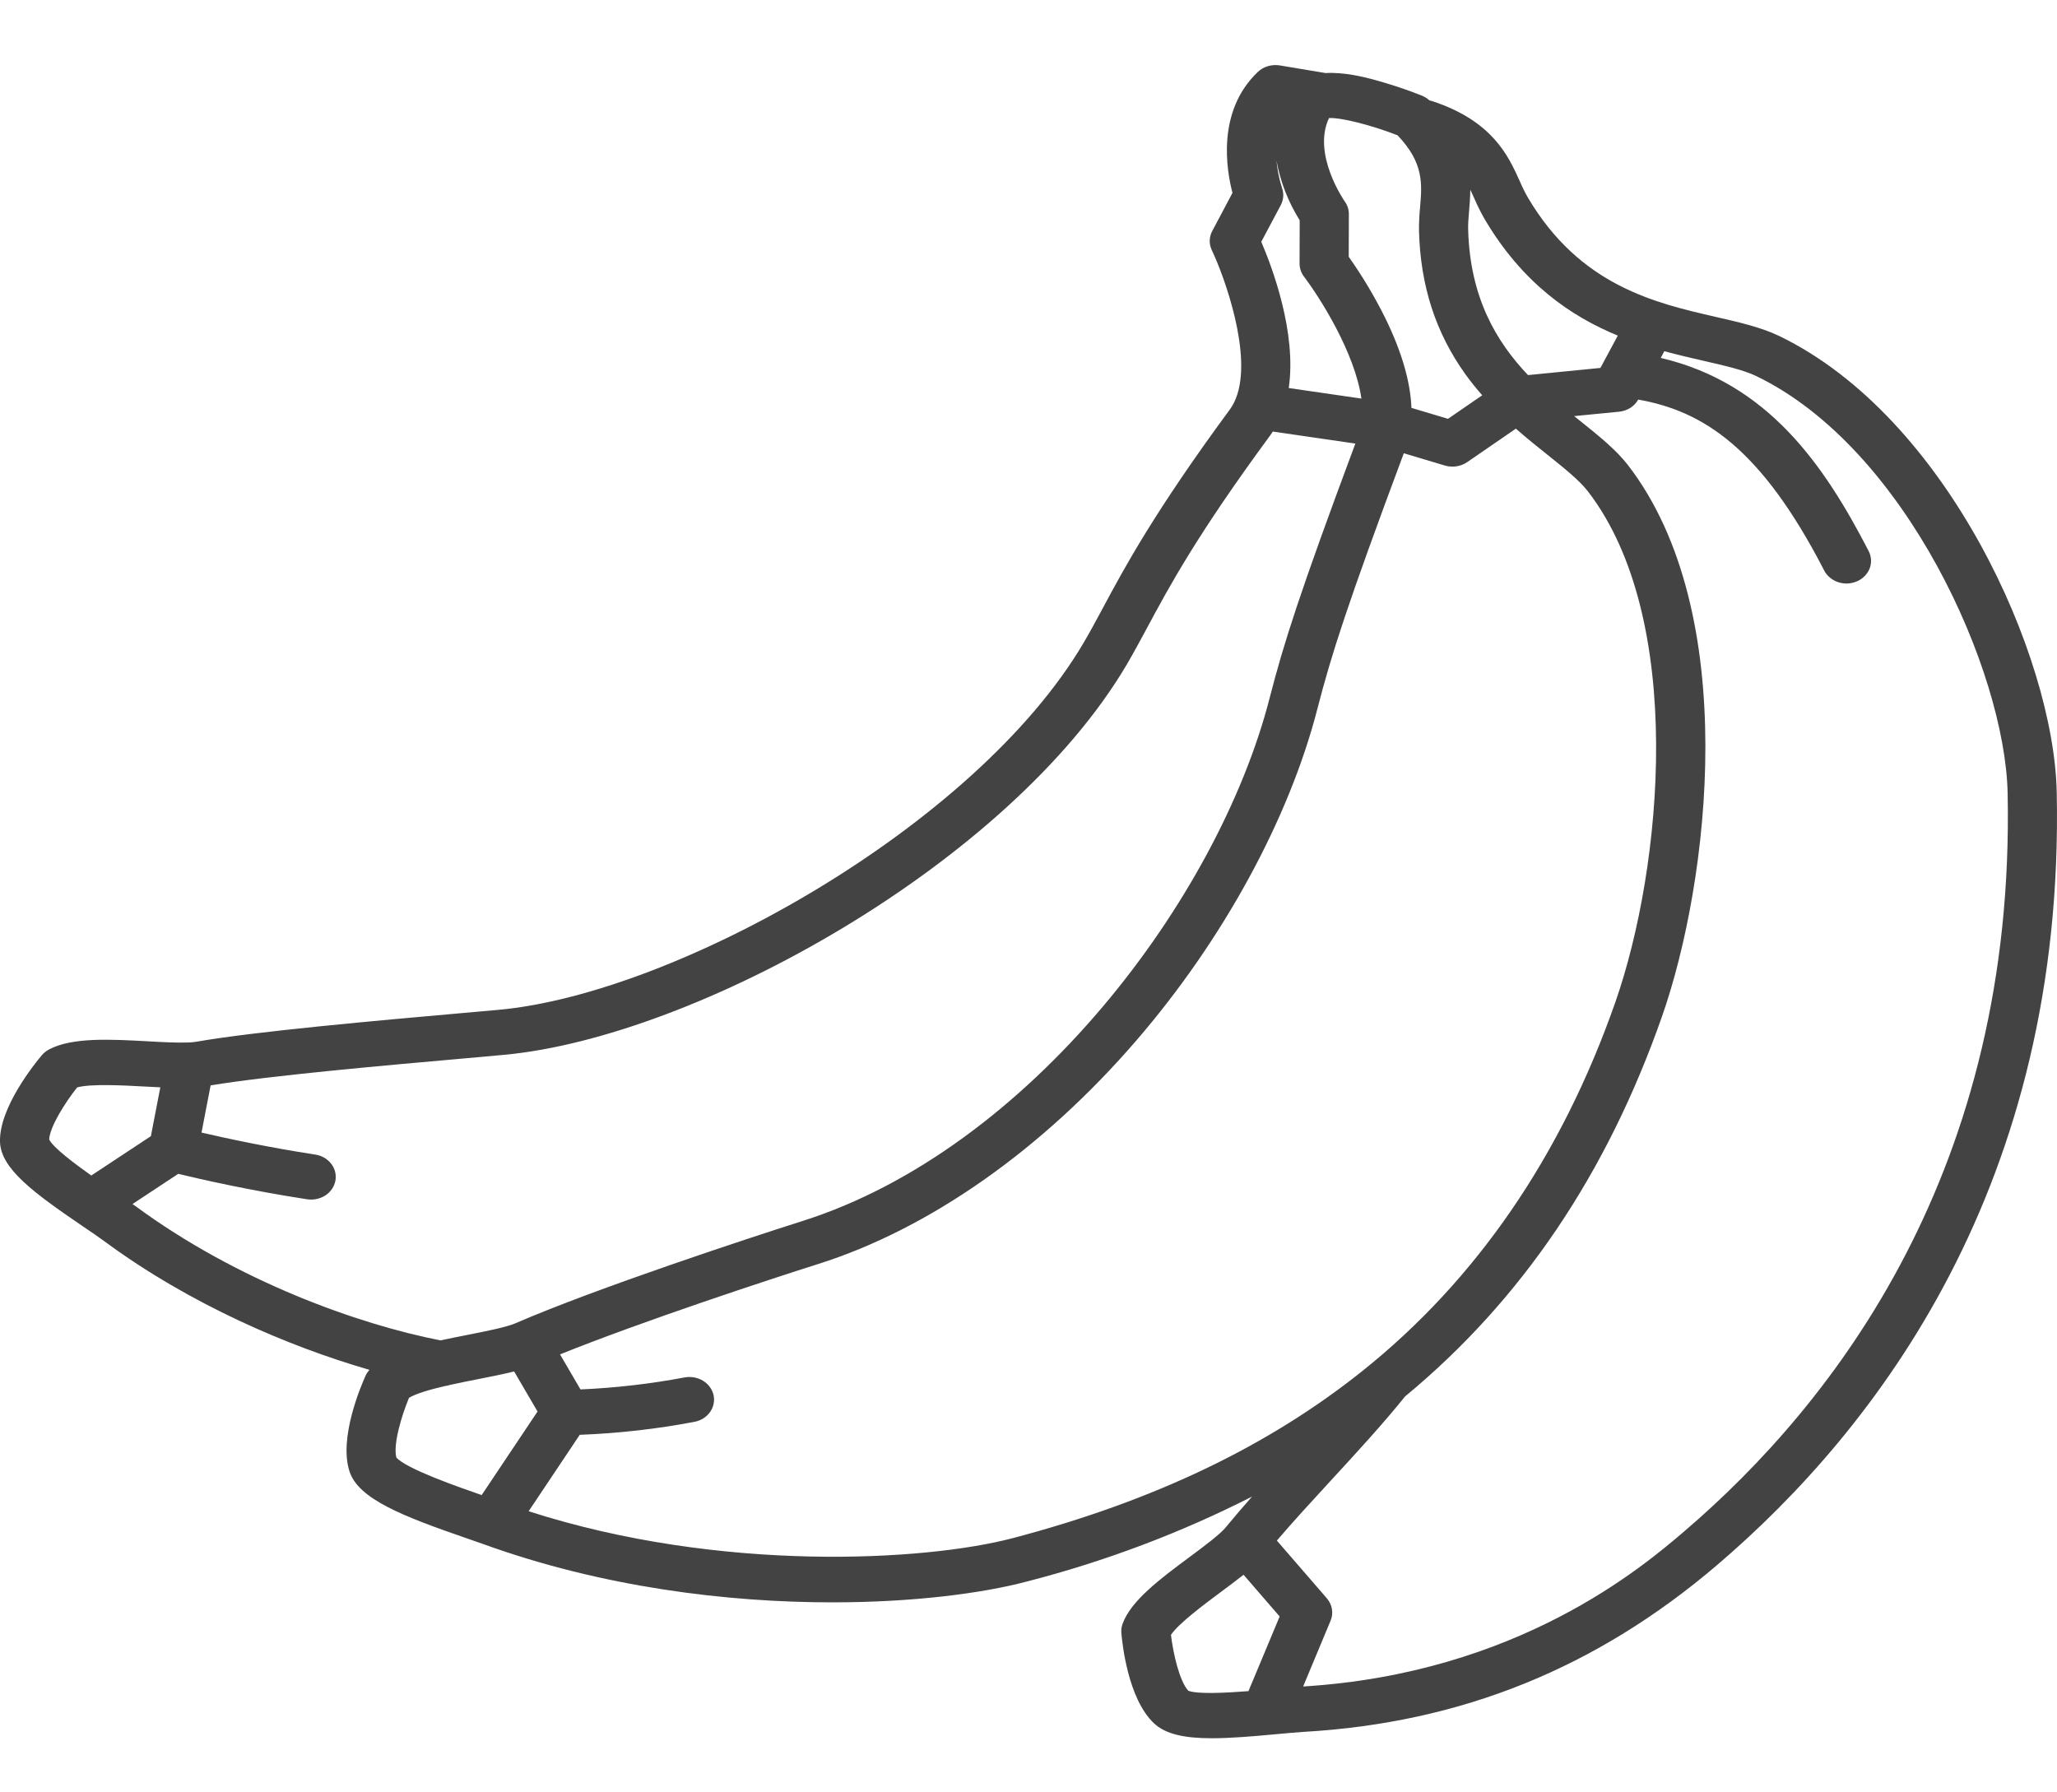
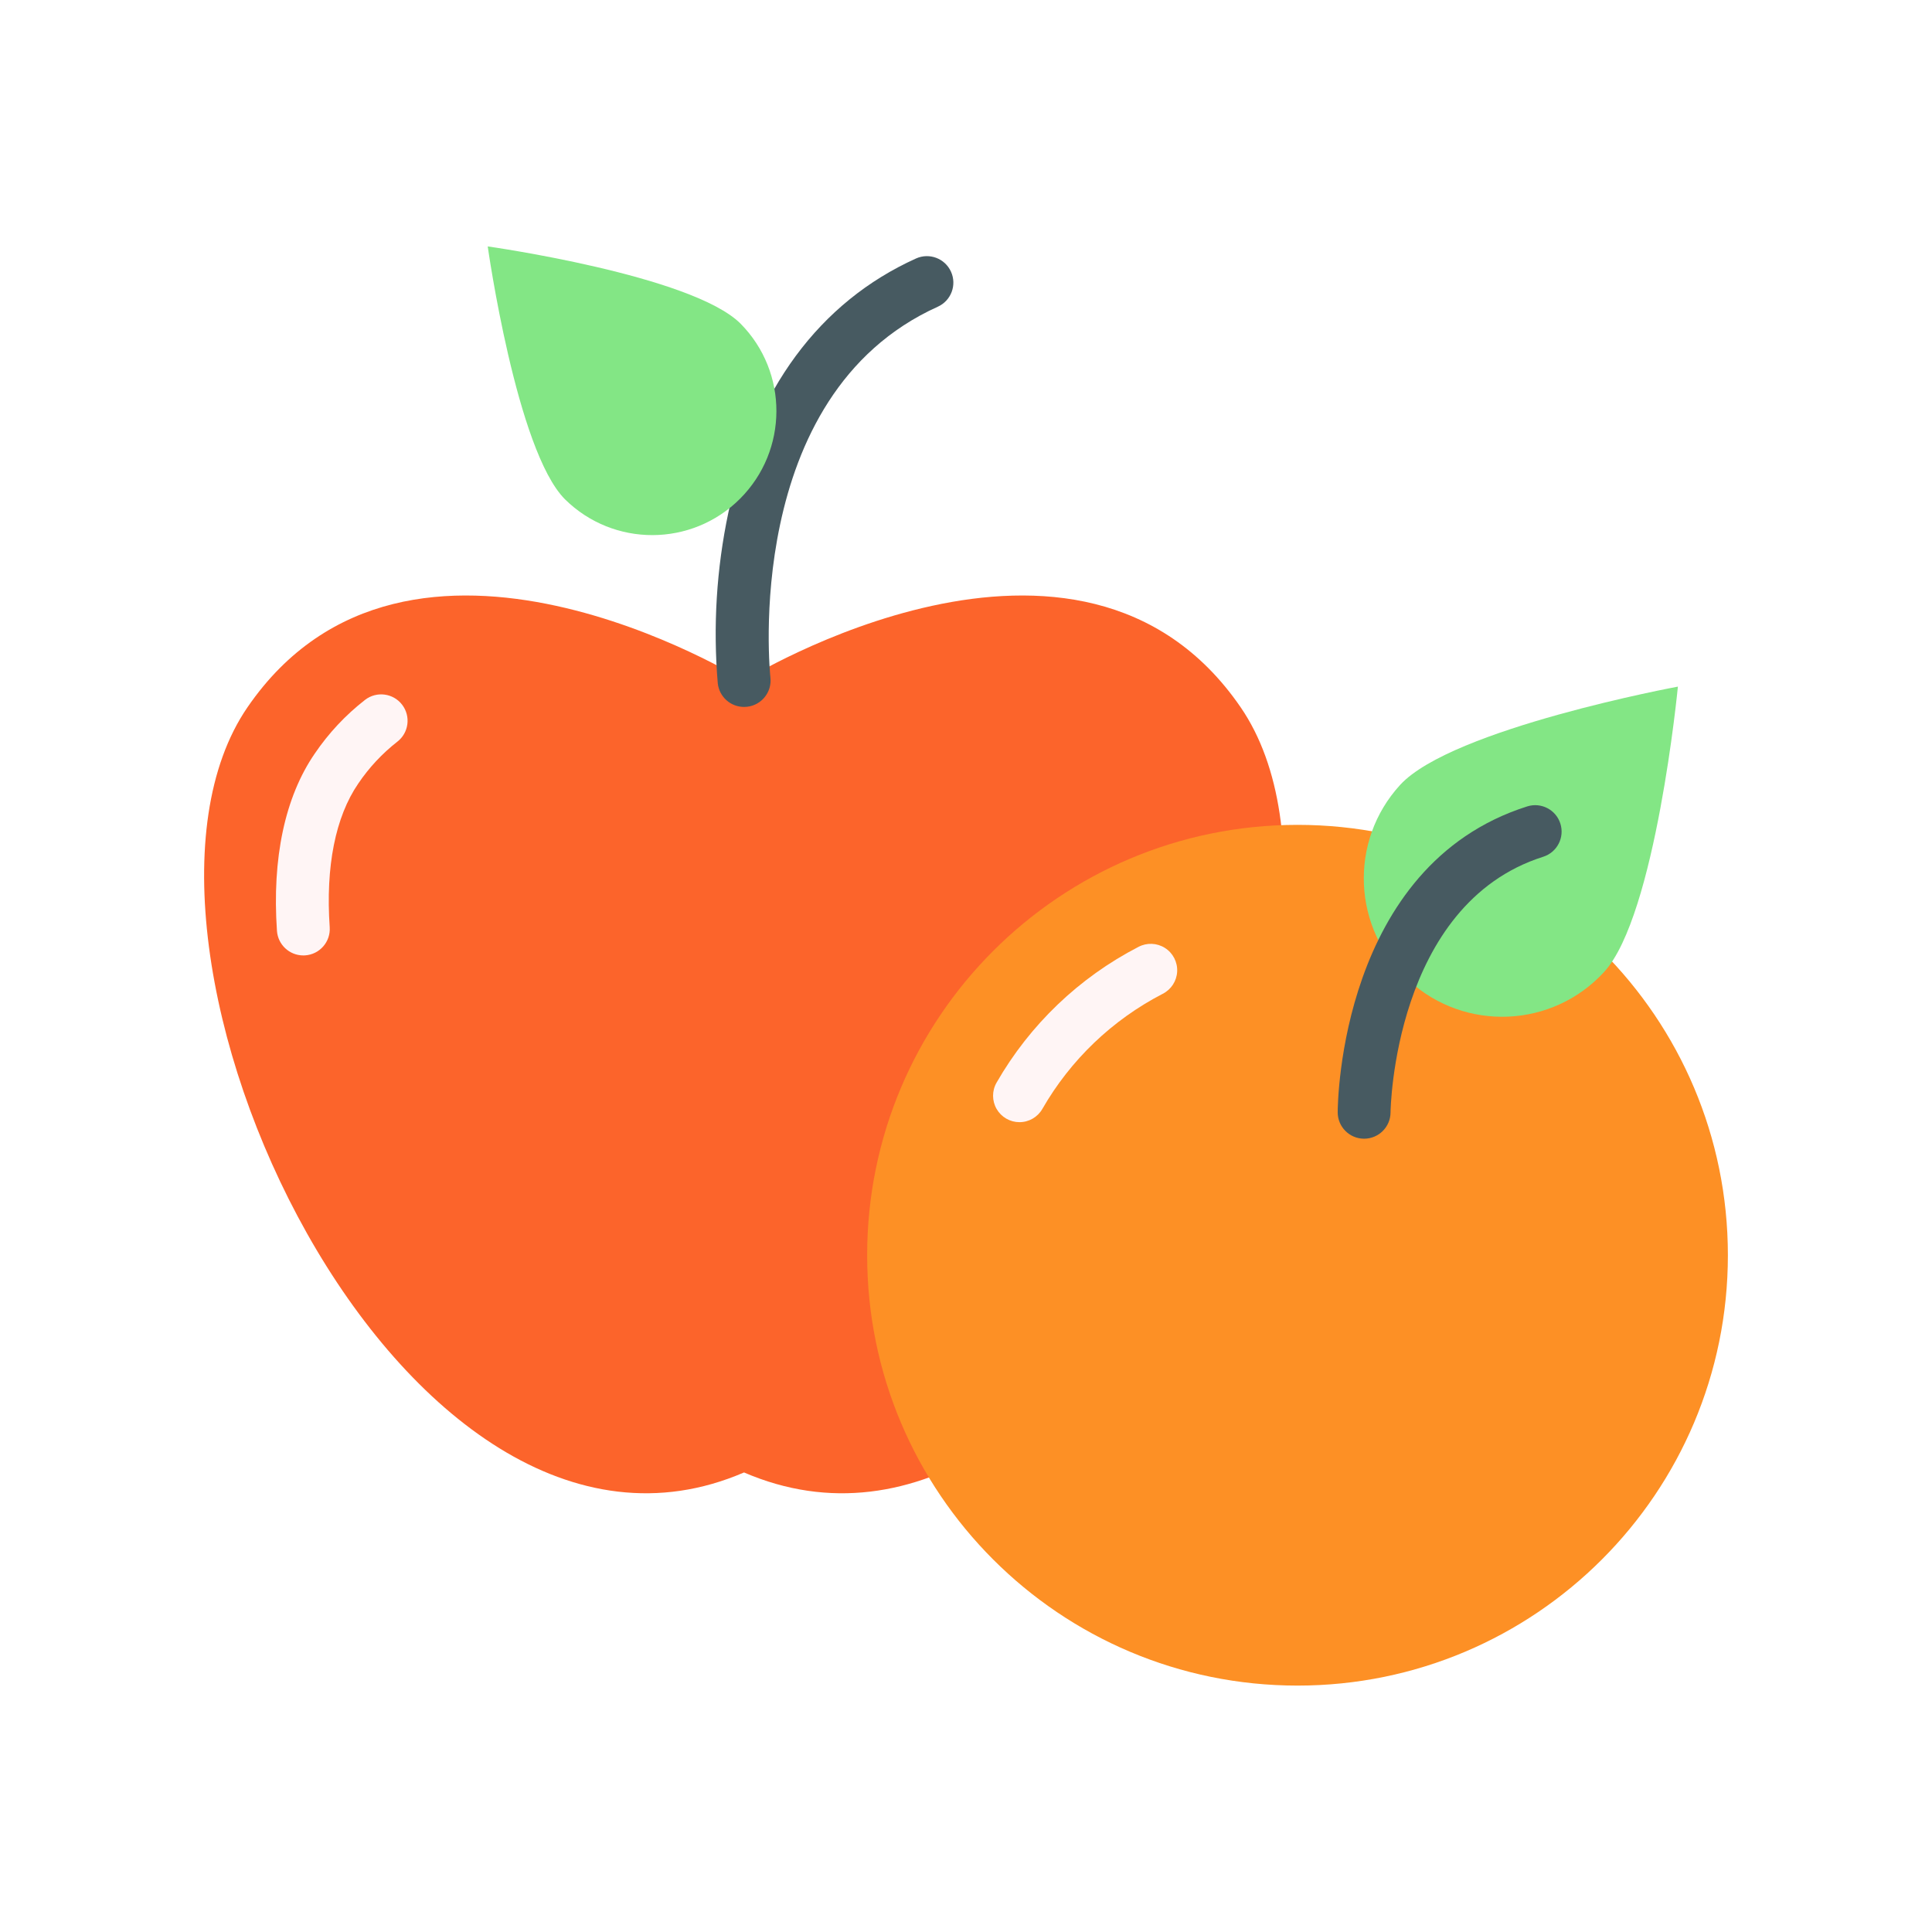
- <svg xmlns="http://www.w3.org/2000/svg" width="31" height="27" viewBox="0 0 31 27" fill="none">
-   <path d="M26.812 5.063C26.543 4.933 26.21 4.857 25.858 4.776C24.946 4.567 23.811 4.308 23.025 2.976C22.979 2.895 22.938 2.812 22.902 2.727C22.73 2.347 22.495 1.827 21.591 1.526C21.575 1.521 21.559 1.517 21.542 1.513C21.51 1.484 21.473 1.46 21.432 1.443C21.19 1.346 20.941 1.264 20.688 1.196C20.55 1.16 20.257 1.085 19.977 1.101L19.288 0.986C19.228 0.976 19.166 0.98 19.108 0.997C19.05 1.014 18.998 1.044 18.955 1.085C18.332 1.68 18.484 2.563 18.574 2.907L18.269 3.482C18.245 3.527 18.233 3.575 18.231 3.625C18.23 3.674 18.241 3.724 18.262 3.769C18.453 4.169 18.884 5.359 18.625 6.005C18.625 6.006 18.624 6.008 18.623 6.009C18.601 6.066 18.572 6.119 18.536 6.169C17.398 7.715 16.948 8.552 16.621 9.163C16.518 9.354 16.429 9.52 16.332 9.685C14.703 12.455 10.177 14.977 7.515 15.219C7.351 15.234 7.161 15.251 6.953 15.269C5.712 15.379 3.837 15.545 2.959 15.7C2.923 15.706 2.886 15.709 2.85 15.711C2.845 15.711 2.842 15.711 2.837 15.711C2.677 15.718 2.447 15.706 2.223 15.693C1.666 15.663 1.09 15.631 0.741 15.815C0.699 15.837 0.662 15.866 0.632 15.901C0.524 16.029 -0.016 16.695 0 17.211C0.014 17.612 0.501 17.973 1.243 18.478C1.369 18.563 1.488 18.644 1.577 18.71C2.866 19.66 4.351 20.293 5.568 20.645C5.546 20.669 5.527 20.696 5.513 20.725C5.443 20.879 5.101 21.673 5.268 22.178C5.403 22.592 6.075 22.852 7.008 23.175C7.108 23.209 7.2 23.241 7.278 23.269C9.081 23.923 10.965 24.149 12.543 24.149C13.763 24.149 14.799 24.014 15.472 23.836C16.654 23.532 17.794 23.102 18.869 22.555C18.731 22.711 18.598 22.866 18.475 23.016C18.386 23.125 18.152 23.299 17.926 23.467C17.491 23.79 17.041 24.124 16.917 24.475C16.902 24.518 16.896 24.562 16.899 24.607C16.913 24.769 16.998 25.596 17.387 25.968C17.567 26.14 17.861 26.197 18.264 26.197C18.537 26.197 18.86 26.171 19.231 26.136C19.387 26.122 19.534 26.108 19.647 26.101C22.02 25.965 24.059 25.14 25.883 23.582C28.284 21.531 31.12 17.846 30.996 11.939C30.954 9.89 29.341 6.283 26.812 5.063ZM22.14 3.181C22.148 3.082 22.157 2.974 22.158 2.859C22.178 2.901 22.198 2.945 22.218 2.989C22.264 3.096 22.316 3.201 22.374 3.302C22.946 4.271 23.674 4.767 24.381 5.058L24.119 5.545L23.028 5.653C22.552 5.152 22.154 4.487 22.126 3.464C22.123 3.377 22.131 3.282 22.14 3.181ZM20.029 1.779C20.209 1.77 20.658 1.882 21.062 2.039C21.458 2.455 21.432 2.768 21.401 3.127C21.389 3.245 21.384 3.363 21.385 3.481C21.407 4.308 21.636 5.014 22.084 5.64C22.165 5.752 22.25 5.858 22.338 5.957L21.822 6.312L21.271 6.147C21.256 5.752 21.124 5.298 20.874 4.788C20.716 4.47 20.533 4.163 20.326 3.87L20.328 3.226C20.328 3.158 20.307 3.092 20.266 3.036C20.261 3.029 19.77 2.324 20.029 1.779ZM19.32 2.832C19.277 2.697 19.25 2.558 19.237 2.418C19.294 2.736 19.413 3.041 19.587 3.32L19.585 3.972C19.585 4.043 19.608 4.111 19.652 4.169C19.9 4.497 20.421 5.324 20.517 6.007L19.422 5.848C19.544 5.015 19.174 4.031 19.008 3.644L19.302 3.091C19.345 3.01 19.351 2.917 19.32 2.832V2.832ZM1.376 17.716C1.107 17.526 0.8 17.293 0.741 17.173C0.75 16.984 0.978 16.621 1.163 16.388C1.371 16.331 1.87 16.358 2.18 16.375C2.261 16.38 2.34 16.384 2.416 16.387L2.274 17.123L1.376 17.716ZM2.04 18.176C2.026 18.167 2.011 18.156 1.997 18.146L2.686 17.691C3.016 17.771 3.776 17.944 4.633 18.075C4.729 18.088 4.828 18.066 4.907 18.014C4.986 17.961 5.039 17.881 5.055 17.793C5.071 17.704 5.048 17.613 4.992 17.54C4.935 17.466 4.85 17.416 4.754 17.401C4.053 17.294 3.408 17.155 3.037 17.069L3.174 16.358C4.048 16.212 5.832 16.054 7.024 15.949C7.233 15.93 7.423 15.913 7.588 15.898C10.486 15.635 15.222 13.006 16.984 10.01C17.087 9.834 17.183 9.655 17.285 9.466C17.621 8.84 18.039 8.06 19.149 6.553C19.161 6.537 19.171 6.52 19.182 6.504L20.426 6.685C19.585 8.94 19.345 9.699 19.134 10.52C18.357 13.547 15.508 17.324 12.087 18.404C11.298 18.654 8.983 19.416 7.768 19.943C7.629 20.003 7.332 20.061 7.046 20.118C6.91 20.145 6.773 20.172 6.639 20.201C5.406 19.961 3.577 19.309 2.04 18.176ZM7.259 22.532C6.935 22.42 6.114 22.135 5.973 21.965C5.923 21.774 6.047 21.347 6.164 21.066C6.273 21.001 6.483 20.941 6.706 20.889C6.731 20.886 6.755 20.881 6.778 20.873C6.925 20.84 7.073 20.811 7.2 20.786C7.401 20.746 7.586 20.71 7.748 20.669L8.101 21.273L7.259 22.532ZM15.268 23.18C13.942 23.53 10.855 23.706 7.967 22.776L8.737 21.624C9.317 21.602 9.894 21.537 10.463 21.429C10.56 21.411 10.644 21.359 10.699 21.284C10.753 21.208 10.773 21.116 10.754 21.027C10.734 20.938 10.678 20.86 10.596 20.81C10.514 20.76 10.414 20.742 10.318 20.759C9.8 20.857 9.275 20.917 8.748 20.94L8.44 20.412C9.679 19.912 11.621 19.274 12.327 19.051C14.006 18.521 15.711 17.323 17.128 15.678C18.434 14.163 19.428 12.34 19.855 10.678C20.063 9.87 20.302 9.118 21.156 6.831L21.775 7.016C21.832 7.033 21.892 7.037 21.95 7.028C22.009 7.019 22.064 6.997 22.111 6.965L22.845 6.46C23.011 6.607 23.175 6.737 23.324 6.856C23.581 7.062 23.803 7.24 23.932 7.407C25.405 9.322 25.059 13.062 24.343 15.107C23.533 17.419 22.251 19.289 20.532 20.662C19.113 21.796 17.391 22.62 15.268 23.18ZM18.815 25.487C18.47 25.514 18.044 25.535 17.908 25.481C17.776 25.336 17.681 24.926 17.647 24.639C17.76 24.468 18.149 24.179 18.391 23.999C18.517 23.905 18.635 23.817 18.741 23.733L19.285 24.362L18.815 25.487ZM25.379 23.082C24.759 23.611 22.877 25.219 19.639 25.417L20.053 24.424C20.076 24.369 20.083 24.309 20.073 24.25C20.063 24.191 20.037 24.136 19.997 24.089L19.243 23.218C19.489 22.93 19.764 22.631 20.053 22.317C20.439 21.898 20.837 21.466 21.176 21.045C22.934 19.592 24.216 17.691 25.048 15.317C25.759 13.287 26.249 9.238 24.536 7.012C24.356 6.778 24.09 6.565 23.809 6.34C23.78 6.318 23.752 6.295 23.723 6.271L24.4 6.205C24.461 6.199 24.519 6.179 24.57 6.147C24.62 6.115 24.661 6.072 24.689 6.022C25.672 6.196 26.543 6.758 27.491 8.597C27.512 8.638 27.541 8.675 27.578 8.705C27.614 8.735 27.656 8.759 27.702 8.774C27.748 8.789 27.797 8.796 27.846 8.794C27.894 8.791 27.942 8.78 27.986 8.761C28.03 8.742 28.07 8.714 28.103 8.681C28.135 8.647 28.161 8.608 28.177 8.566C28.193 8.523 28.2 8.478 28.197 8.433C28.194 8.388 28.182 8.344 28.161 8.304C27.491 7.007 26.644 5.773 25.028 5.394L25.082 5.293C25.291 5.35 25.491 5.396 25.679 5.439C26 5.513 26.278 5.576 26.468 5.668C28.723 6.755 30.217 10.117 30.256 11.952C30.374 17.606 27.669 21.125 25.379 23.082Z" fill="#434343" />
+ <svg xmlns="http://www.w3.org/2000/svg" id="Layer_1" height="512" viewBox="0 0 128 128" width="512" data-name="Layer 1">
+   <path d="m82.2 46.864c-10.67-15.564-32.9-1.778-32.9-1.778s-22.235-13.786-32.907 1.778 10.227 60.472 32.9 50.69c22.682 9.783 43.58-35.127 32.907-50.69z" fill="#fc642b" />
+   <circle cx="85.964" cy="83.162" fill="#fd9025" r="28.513" />
+   <path d="m63.006 18a1.754 1.754 0 0 0 -2.315-.876c-6.4 2.888-10.7 8.711-12.436 16.842a38.88 38.88 0 0 0 -.7 11.313 1.75 1.75 0 0 0 1.745 1.557 1.975 1.975 0 0 0 .2-.011 1.751 1.751 0 0 0 1.542-1.937c-.021-.186-1.96-18.684 11.093-24.569a1.752 1.752 0 0 0 .871-2.319z" fill="#475a61" />
+   <path d="m49.066 21.445a8.227 8.227 0 0 1 -11.634 11.635c-3.213-3.213-5.119-16.754-5.119-16.754s13.541 1.906 16.753 5.119z" fill="#83e685" />
+   <path d="m20.093 63.3a1.751 1.751 0 0 1 -1.744-1.629c-.332-4.812.531-8.871 2.5-11.737a15.612 15.612 0 0 1 3.338-3.567 1.75 1.75 0 0 1 2.133 2.775 12.123 12.123 0 0 0 -2.584 2.771c-1.516 2.209-2.169 5.5-1.892 9.516a1.75 1.75 0 0 1 -1.625 1.867c-.044.004-.085.004-.126.004z" fill="#fff5f5" />
+   <path d="m106.281 64.391a9.168 9.168 0 1 1 -13.516-12.391c3.421-3.732 18.4-6.51 18.4-6.51s-1.465 15.169-4.884 18.901z" fill="#83e685" />
+   <path d="m67.541 74.347a1.75 1.75 0 0 1 -1.515-2.622 23.013 23.013 0 0 1 9.395-8.989 1.75 1.75 0 1 1 1.607 3.109 19.529 19.529 0 0 0 -7.969 7.624 1.747 1.747 0 0 1 -1.518.878z" fill="#fff5f5" />
+   <path d="m90.376 75.442h-.009a1.749 1.749 0 0 1 -1.741-1.756c0-.665.2-16.343 12.555-20.259a1.75 1.75 0 1 1 1.059 3.336c-9.908 3.142-10.112 16.8-10.113 16.938a1.751 1.751 0 0 1 -1.751 1.741z" fill="#475a61" />
</svg>
